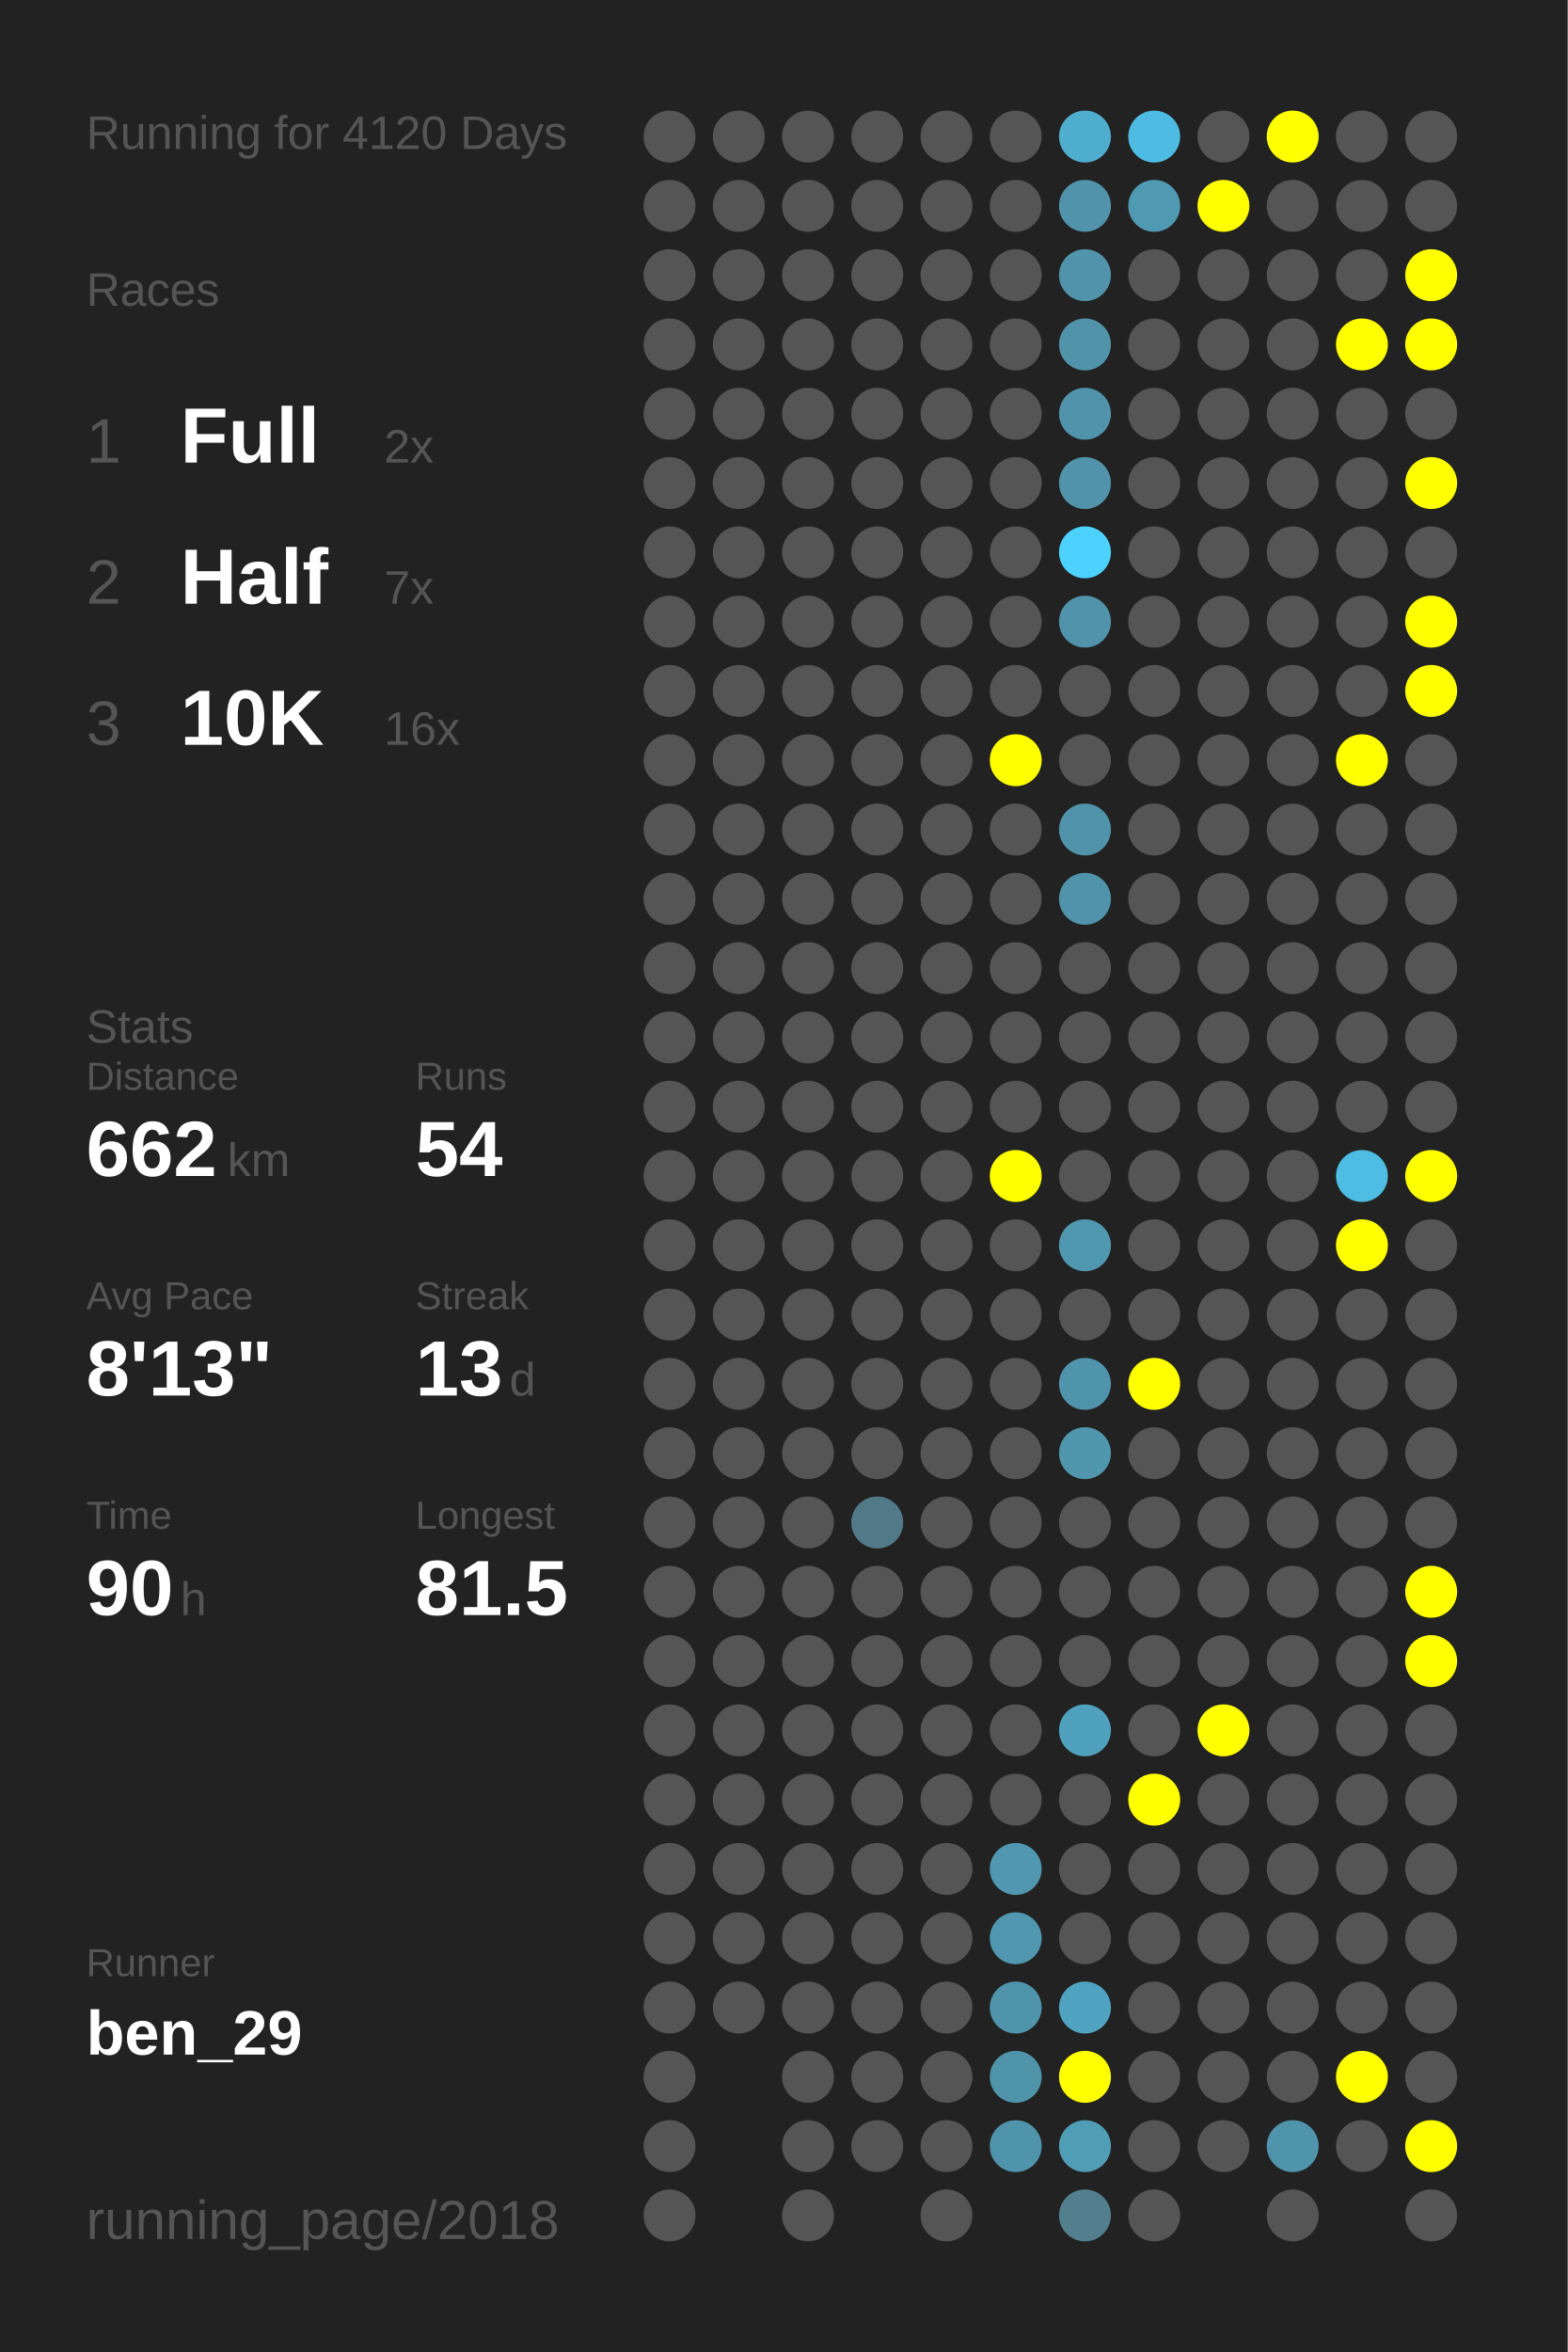
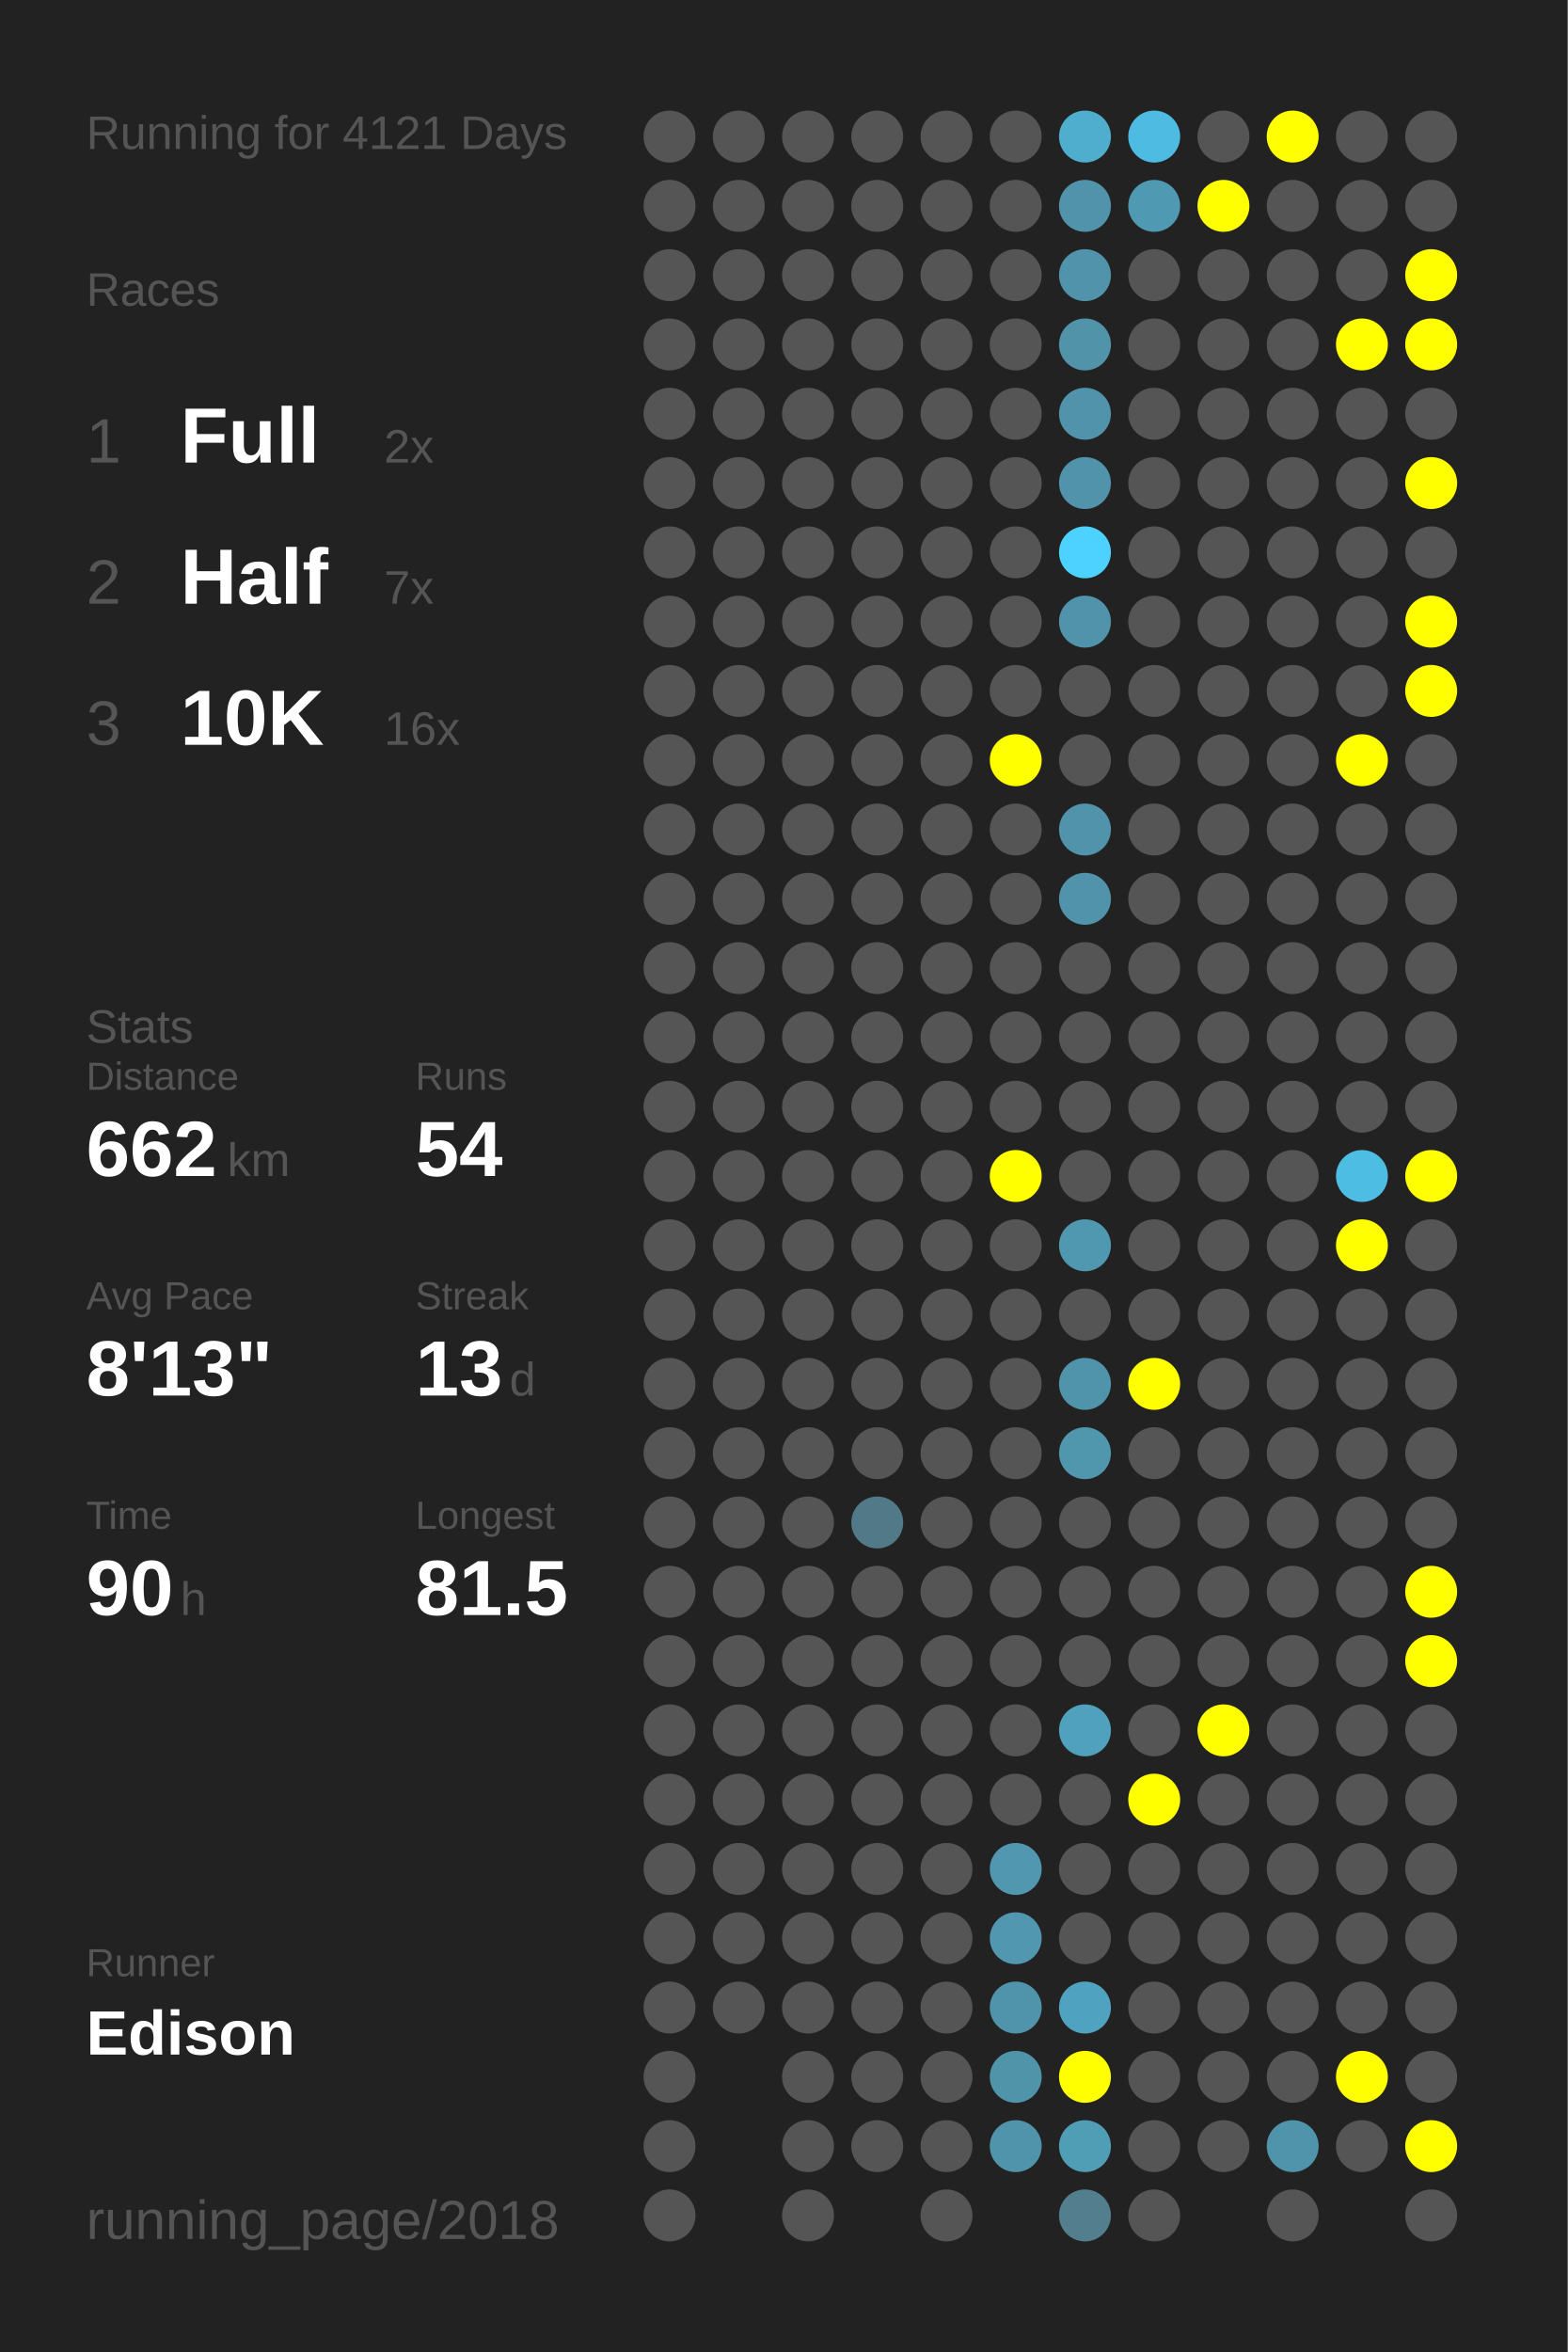
<svg xmlns="http://www.w3.org/2000/svg" baseProfile="full" height="300mm" version="1.1" viewBox="0,0,200,300" width="200mm">
  <defs />
  <rect fill="#222222" height="300" width="200" x="0" y="0" />
-   <text fill="#555555" style="font-size:6px; font-family:Arial;" x="11" y="19">Running for 4120 Days</text>
+   <text fill="#555555" style="font-size:6px; font-family:Arial;" x="11" y="19">Running for 4121 Days</text>
  <text fill="#555555" style="font-size:6px; font-family:Arial;" x="11" y="39">Races</text>
  <text fill="#555555" style="font-size:8px; font-family:Arial;" x="11" y="59">1</text>
  <text fill="#FFFFFF" style="font-size:10px; font-family:Arial; font-weight:bold;" x="23" y="59">Full</text>
  <text fill="#555555" style="font-size:6px; font-family:Arial;" x="49" y="59">2x</text>
  <text fill="#555555" style="font-size:8px; font-family:Arial;" x="11" y="77">2</text>
  <text fill="#FFFFFF" style="font-size:10px; font-family:Arial; font-weight:bold;" x="23" y="77">Half</text>
  <text fill="#555555" style="font-size:6px; font-family:Arial;" x="49" y="77">7x</text>
  <text fill="#555555" style="font-size:8px; font-family:Arial;" x="11" y="95">3</text>
  <text fill="#FFFFFF" style="font-size:10px; font-family:Arial; font-weight:bold;" x="23" y="95">10K</text>
  <text fill="#555555" style="font-size:6px; font-family:Arial;" x="49" y="95">16x</text>
  <text fill="#555555" style="font-size:6px; font-family:Arial;" x="11" y="133">Stats</text>
  <text fill="#555555" style="font-size:5px; font-family:Arial;" x="11" y="139">Distance</text>
  <text fill="#FFFFFF" style="font-size:10px; font-family:Arial; font-weight:bold;" x="11" y="150">662</text>
  <text fill="#555555" style="font-size:6px; font-family:Arial;" x="29" y="150">km</text>
  <text fill="#555555" style="font-size:5px; font-family:Arial;" x="53" y="139">Runs</text>
  <text fill="#FFFFFF" style="font-size:10px; font-family:Arial; font-weight:bold;" x="53" y="150">54</text>
  <text fill="#555555" style="font-size:5px; font-family:Arial;" x="11" y="167">Avg Pace</text>
  <text fill="#FFFFFF" style="font-size:10px; font-family:Arial; font-weight:bold;" x="11" y="178">8'13"</text>
  <text fill="#555555" style="font-size:5px; font-family:Arial;" x="53" y="167">Streak</text>
  <text fill="#FFFFFF" style="font-size:10px; font-family:Arial; font-weight:bold;" x="53" y="178">13</text>
  <text fill="#555555" style="font-size:6px; font-family:Arial;" x="65" y="178">d</text>
  <text fill="#555555" style="font-size:5px; font-family:Arial;" x="11" y="195">Time</text>
  <text fill="#FFFFFF" style="font-size:10px; font-family:Arial; font-weight:bold;" x="11" y="206">90</text>
  <text fill="#555555" style="font-size:6px; font-family:Arial;" x="23" y="206">h</text>
  <text fill="#555555" style="font-size:5px; font-family:Arial;" x="53" y="195">Longest</text>
  <text fill="#FFFFFF" style="font-size:10px; font-family:Arial; font-weight:bold;" x="53" y="206">81.5</text>
  <text fill="#555555" style="font-size:5px; font-family:Arial;" x="11" y="252.065">Runner</text>
-   <text fill="#FFFFFF" style="font-size:8px; font-family:Arial; font-weight:bold;" x="11" y="262.065">ben_29</text>
+   <text fill="#FFFFFF" style="font-size:8px; font-family:Arial; font-weight:bold;" x="11" y="262.065">Edison</text>
  <text fill="#555555" style="font-size:7px; font-family:Arial;" x="11" y="285.581">running_page/2018</text>
  <circle cx="85.417" cy="17.419" fill="#555555" r="3.312" />
  <circle cx="85.417" cy="26.258" fill="#555555" r="3.312" />
  <circle cx="85.417" cy="35.097" fill="#555555" r="3.312" />
  <circle cx="85.417" cy="43.935" fill="#555555" r="3.312" />
  <circle cx="85.417" cy="52.774" fill="#555555" r="3.312" />
  <circle cx="85.417" cy="61.613" fill="#555555" r="3.312" />
  <circle cx="85.417" cy="70.452" fill="#555555" r="3.312" />
  <circle cx="85.417" cy="79.29" fill="#555555" r="3.312" />
  <circle cx="85.417" cy="88.129" fill="#555555" r="3.312" />
  <circle cx="85.417" cy="96.968" fill="#555555" r="3.312" />
  <circle cx="85.417" cy="105.806" fill="#555555" r="3.312" />
  <circle cx="85.417" cy="114.645" fill="#555555" r="3.312" />
  <circle cx="85.417" cy="123.484" fill="#555555" r="3.312" />
  <circle cx="85.417" cy="132.323" fill="#555555" r="3.312" />
  <circle cx="85.417" cy="141.161" fill="#555555" r="3.312" />
  <circle cx="85.417" cy="150" fill="#555555" r="3.312" />
  <circle cx="85.417" cy="158.839" fill="#555555" r="3.312" />
  <circle cx="85.417" cy="167.677" fill="#555555" r="3.312" />
  <circle cx="85.417" cy="176.516" fill="#555555" r="3.312" />
  <circle cx="85.417" cy="185.355" fill="#555555" r="3.312" />
  <circle cx="85.417" cy="194.194" fill="#555555" r="3.312" />
  <circle cx="85.417" cy="203.032" fill="#555555" r="3.312" />
  <circle cx="85.417" cy="211.871" fill="#555555" r="3.312" />
  <circle cx="85.417" cy="220.71" fill="#555555" r="3.312" />
  <circle cx="85.417" cy="229.548" fill="#555555" r="3.312" />
  <circle cx="85.417" cy="238.387" fill="#555555" r="3.312" />
  <circle cx="85.417" cy="247.226" fill="#555555" r="3.312" />
  <circle cx="85.417" cy="256.065" fill="#555555" r="3.312" />
  <circle cx="85.417" cy="264.903" fill="#555555" r="3.312" />
  <circle cx="85.417" cy="273.742" fill="#555555" r="3.312" />
  <circle cx="85.417" cy="282.581" fill="#555555" r="3.312" />
  <circle cx="94.25" cy="17.419" fill="#555555" r="3.312" />
  <circle cx="94.25" cy="26.258" fill="#555555" r="3.312" />
  <circle cx="94.25" cy="35.097" fill="#555555" r="3.312" />
  <circle cx="94.25" cy="43.935" fill="#555555" r="3.312" />
  <circle cx="94.25" cy="52.774" fill="#555555" r="3.312" />
  <circle cx="94.25" cy="61.613" fill="#555555" r="3.312" />
  <circle cx="94.25" cy="70.452" fill="#555555" r="3.312" />
  <circle cx="94.25" cy="79.29" fill="#555555" r="3.312" />
  <circle cx="94.25" cy="88.129" fill="#555555" r="3.312" />
  <circle cx="94.25" cy="96.968" fill="#555555" r="3.312" />
  <circle cx="94.25" cy="105.806" fill="#555555" r="3.312" />
  <circle cx="94.25" cy="114.645" fill="#555555" r="3.312" />
  <circle cx="94.25" cy="123.484" fill="#555555" r="3.312" />
  <circle cx="94.25" cy="132.323" fill="#555555" r="3.312" />
  <circle cx="94.25" cy="141.161" fill="#555555" r="3.312" />
  <circle cx="94.25" cy="150" fill="#555555" r="3.312" />
  <circle cx="94.25" cy="158.839" fill="#555555" r="3.312" />
  <circle cx="94.25" cy="167.677" fill="#555555" r="3.312" />
  <circle cx="94.25" cy="176.516" fill="#555555" r="3.312" />
  <circle cx="94.25" cy="185.355" fill="#555555" r="3.312" />
  <circle cx="94.25" cy="194.194" fill="#555555" r="3.312" />
  <circle cx="94.25" cy="203.032" fill="#555555" r="3.312" />
  <circle cx="94.25" cy="211.871" fill="#555555" r="3.312" />
  <circle cx="94.25" cy="220.71" fill="#555555" r="3.312" />
  <circle cx="94.25" cy="229.548" fill="#555555" r="3.312" />
  <circle cx="94.25" cy="238.387" fill="#555555" r="3.312" />
  <circle cx="94.25" cy="247.226" fill="#555555" r="3.312" />
  <circle cx="94.25" cy="256.065" fill="#555555" r="3.312" />
  <circle cx="103.083" cy="17.419" fill="#555555" r="3.312" />
  <circle cx="103.083" cy="26.258" fill="#555555" r="3.312" />
  <circle cx="103.083" cy="35.097" fill="#555555" r="3.312" />
  <circle cx="103.083" cy="43.935" fill="#555555" r="3.312" />
  <circle cx="103.083" cy="52.774" fill="#555555" r="3.312" />
  <circle cx="103.083" cy="61.613" fill="#555555" r="3.312" />
  <circle cx="103.083" cy="70.452" fill="#555555" r="3.312" />
  <circle cx="103.083" cy="79.29" fill="#555555" r="3.312" />
  <circle cx="103.083" cy="88.129" fill="#555555" r="3.312" />
  <circle cx="103.083" cy="96.968" fill="#555555" r="3.312" />
  <circle cx="103.083" cy="105.806" fill="#555555" r="3.312" />
  <circle cx="103.083" cy="114.645" fill="#555555" r="3.312" />
  <circle cx="103.083" cy="123.484" fill="#555555" r="3.312" />
  <circle cx="103.083" cy="132.323" fill="#555555" r="3.312" />
  <circle cx="103.083" cy="141.161" fill="#555555" r="3.312" />
  <circle cx="103.083" cy="150" fill="#555555" r="3.312" />
  <circle cx="103.083" cy="158.839" fill="#555555" r="3.312" />
  <circle cx="103.083" cy="167.677" fill="#555555" r="3.312" />
  <circle cx="103.083" cy="176.516" fill="#555555" r="3.312" />
  <circle cx="103.083" cy="185.355" fill="#555555" r="3.312" />
  <circle cx="103.083" cy="194.194" fill="#555555" r="3.312" />
  <circle cx="103.083" cy="203.032" fill="#555555" r="3.312" />
  <circle cx="103.083" cy="211.871" fill="#555555" r="3.312" />
  <circle cx="103.083" cy="220.71" fill="#555555" r="3.312" />
  <circle cx="103.083" cy="229.548" fill="#555555" r="3.312" />
  <circle cx="103.083" cy="238.387" fill="#555555" r="3.312" />
  <circle cx="103.083" cy="247.226" fill="#555555" r="3.312" />
  <circle cx="103.083" cy="256.065" fill="#555555" r="3.312" />
  <circle cx="103.083" cy="264.903" fill="#555555" r="3.312" />
  <circle cx="103.083" cy="273.742" fill="#555555" r="3.312" />
  <circle cx="103.083" cy="282.581" fill="#555555" r="3.312" />
  <circle cx="111.917" cy="17.419" fill="#555555" r="3.312" />
  <circle cx="111.917" cy="26.258" fill="#555555" r="3.312" />
  <circle cx="111.917" cy="35.097" fill="#555555" r="3.312" />
  <circle cx="111.917" cy="43.935" fill="#555555" r="3.312" />
  <circle cx="111.917" cy="52.774" fill="#555555" r="3.312" />
  <circle cx="111.917" cy="61.613" fill="#555555" r="3.312" />
  <circle cx="111.917" cy="70.452" fill="#555555" r="3.312" />
  <circle cx="111.917" cy="79.29" fill="#555555" r="3.312" />
  <circle cx="111.917" cy="88.129" fill="#555555" r="3.312" />
  <circle cx="111.917" cy="96.968" fill="#555555" r="3.312" />
  <circle cx="111.917" cy="105.806" fill="#555555" r="3.312" />
  <circle cx="111.917" cy="114.645" fill="#555555" r="3.312" />
  <circle cx="111.917" cy="123.484" fill="#555555" r="3.312" />
  <circle cx="111.917" cy="132.323" fill="#555555" r="3.312" />
  <circle cx="111.917" cy="141.161" fill="#555555" r="3.312" />
  <circle cx="111.917" cy="150" fill="#555555" r="3.312" />
  <circle cx="111.917" cy="158.839" fill="#555555" r="3.312" />
  <circle cx="111.917" cy="167.677" fill="#555555" r="3.312" />
  <circle cx="111.917" cy="176.516" fill="#555555" r="3.312" />
  <circle cx="111.917" cy="185.355" fill="#555555" r="3.312" />
  <circle cx="111.917" cy="194.194" fill="#527987" r="3.312" />
  <circle cx="111.917" cy="203.032" fill="#555555" r="3.312" />
  <circle cx="111.917" cy="211.871" fill="#555555" r="3.312" />
  <circle cx="111.917" cy="220.71" fill="#555555" r="3.312" />
  <circle cx="111.917" cy="229.548" fill="#555555" r="3.312" />
  <circle cx="111.917" cy="238.387" fill="#555555" r="3.312" />
  <circle cx="111.917" cy="247.226" fill="#555555" r="3.312" />
  <circle cx="111.917" cy="256.065" fill="#555555" r="3.312" />
  <circle cx="111.917" cy="264.903" fill="#555555" r="3.312" />
  <circle cx="111.917" cy="273.742" fill="#555555" r="3.312" />
  <circle cx="120.75" cy="17.419" fill="#555555" r="3.312" />
  <circle cx="120.75" cy="26.258" fill="#555555" r="3.312" />
  <circle cx="120.75" cy="35.097" fill="#555555" r="3.312" />
  <circle cx="120.75" cy="43.935" fill="#555555" r="3.312" />
  <circle cx="120.75" cy="52.774" fill="#555555" r="3.312" />
  <circle cx="120.75" cy="61.613" fill="#555555" r="3.312" />
  <circle cx="120.75" cy="70.452" fill="#555555" r="3.312" />
  <circle cx="120.75" cy="79.29" fill="#555555" r="3.312" />
  <circle cx="120.75" cy="88.129" fill="#555555" r="3.312" />
  <circle cx="120.75" cy="96.968" fill="#555555" r="3.312" />
  <circle cx="120.75" cy="105.806" fill="#555555" r="3.312" />
  <circle cx="120.75" cy="114.645" fill="#555555" r="3.312" />
  <circle cx="120.75" cy="123.484" fill="#555555" r="3.312" />
  <circle cx="120.75" cy="132.323" fill="#555555" r="3.312" />
  <circle cx="120.75" cy="141.161" fill="#555555" r="3.312" />
  <circle cx="120.75" cy="150" fill="#555555" r="3.312" />
  <circle cx="120.75" cy="158.839" fill="#555555" r="3.312" />
  <circle cx="120.75" cy="167.677" fill="#555555" r="3.312" />
  <circle cx="120.75" cy="176.516" fill="#555555" r="3.312" />
  <circle cx="120.75" cy="185.355" fill="#555555" r="3.312" />
  <circle cx="120.75" cy="194.194" fill="#555555" r="3.312" />
  <circle cx="120.75" cy="203.032" fill="#555555" r="3.312" />
  <circle cx="120.75" cy="211.871" fill="#555555" r="3.312" />
  <circle cx="120.75" cy="220.71" fill="#555555" r="3.312" />
  <circle cx="120.75" cy="229.548" fill="#555555" r="3.312" />
  <circle cx="120.75" cy="238.387" fill="#555555" r="3.312" />
  <circle cx="120.75" cy="247.226" fill="#555555" r="3.312" />
  <circle cx="120.75" cy="256.065" fill="#555555" r="3.312" />
  <circle cx="120.75" cy="264.903" fill="#555555" r="3.312" />
  <circle cx="120.75" cy="273.742" fill="#555555" r="3.312" />
  <circle cx="120.75" cy="282.581" fill="#555555" r="3.312" />
  <circle cx="129.583" cy="17.419" fill="#555555" r="3.312" />
  <circle cx="129.583" cy="26.258" fill="#555555" r="3.312" />
  <circle cx="129.583" cy="35.097" fill="#555555" r="3.312" />
  <circle cx="129.583" cy="43.935" fill="#555555" r="3.312" />
  <circle cx="129.583" cy="52.774" fill="#555555" r="3.312" />
  <circle cx="129.583" cy="61.613" fill="#555555" r="3.312" />
  <circle cx="129.583" cy="70.452" fill="#555555" r="3.312" />
  <circle cx="129.583" cy="79.29" fill="#555555" r="3.312" />
  <circle cx="129.583" cy="88.129" fill="#555555" r="3.312" />
  <circle cx="129.583" cy="96.968" fill="#FFFF00" r="3.312" />
  <circle cx="129.583" cy="105.806" fill="#555555" r="3.312" />
  <circle cx="129.583" cy="114.645" fill="#555555" r="3.312" />
  <circle cx="129.583" cy="123.484" fill="#555555" r="3.312" />
  <circle cx="129.583" cy="132.323" fill="#555555" r="3.312" />
  <circle cx="129.583" cy="141.161" fill="#555555" r="3.312" />
  <circle cx="129.583" cy="150" fill="#FFFF00" r="3.312" />
  <circle cx="129.583" cy="158.839" fill="#555555" r="3.312" />
  <circle cx="129.583" cy="167.677" fill="#555555" r="3.312" />
  <circle cx="129.583" cy="176.516" fill="#555555" r="3.312" />
  <circle cx="129.583" cy="185.355" fill="#555555" r="3.312" />
  <circle cx="129.583" cy="194.194" fill="#555555" r="3.312" />
  <circle cx="129.583" cy="203.032" fill="#555555" r="3.312" />
  <circle cx="129.583" cy="211.871" fill="#555555" r="3.312" />
  <circle cx="129.583" cy="220.71" fill="#555555" r="3.312" />
  <circle cx="129.583" cy="229.548" fill="#555555" r="3.312" />
  <circle cx="129.583" cy="238.387" fill="#5097af" r="3.312" />
  <circle cx="129.583" cy="247.226" fill="#5097af" r="3.312" />
  <circle cx="129.583" cy="256.065" fill="#5094ab" r="3.312" />
  <circle cx="129.583" cy="264.903" fill="#5094aa" r="3.312" />
  <circle cx="129.583" cy="273.742" fill="#5094ab" r="3.312" />
  <circle cx="138.417" cy="17.419" fill="#4fadcd" r="3.312" />
  <circle cx="138.417" cy="26.258" fill="#5093aa" r="3.312" />
  <circle cx="138.417" cy="35.097" fill="#5093aa" r="3.312" />
  <circle cx="138.417" cy="43.935" fill="#5193a9" r="3.312" />
  <circle cx="138.417" cy="52.774" fill="#5093aa" r="3.312" />
  <circle cx="138.417" cy="61.613" fill="#5093aa" r="3.312" />
  <circle cx="138.417" cy="70.452" fill="#4dd1fe" r="3.312" />
  <circle cx="138.417" cy="79.29" fill="#5093aa" r="3.312" />
  <circle cx="138.417" cy="88.129" fill="#555555" r="3.312" />
  <circle cx="138.417" cy="96.968" fill="#555555" r="3.312" />
  <circle cx="138.417" cy="105.806" fill="#5093aa" r="3.312" />
  <circle cx="138.417" cy="114.645" fill="#5093aa" r="3.312" />
  <circle cx="138.417" cy="123.484" fill="#555555" r="3.312" />
  <circle cx="138.417" cy="132.323" fill="#555555" r="3.312" />
  <circle cx="138.417" cy="141.161" fill="#555555" r="3.312" />
  <circle cx="138.417" cy="150" fill="#555555" r="3.312" />
  <circle cx="138.417" cy="158.839" fill="#5098b0" r="3.312" />
  <circle cx="138.417" cy="167.677" fill="#555555" r="3.312" />
  <circle cx="138.417" cy="176.516" fill="#5094ab" r="3.312" />
  <circle cx="138.417" cy="185.355" fill="#5096ad" r="3.312" />
  <circle cx="138.417" cy="194.194" fill="#555555" r="3.312" />
  <circle cx="138.417" cy="203.032" fill="#555555" r="3.312" />
  <circle cx="138.417" cy="211.871" fill="#555555" r="3.312" />
  <circle cx="138.417" cy="220.71" fill="#50a1bd" r="3.312" />
  <circle cx="138.417" cy="229.548" fill="#555555" r="3.312" />
  <circle cx="138.417" cy="238.387" fill="#555555" r="3.312" />
  <circle cx="138.417" cy="247.226" fill="#555555" r="3.312" />
  <circle cx="138.417" cy="256.065" fill="#4fa3c0" r="3.312" />
  <circle cx="138.417" cy="264.903" fill="#FFFF00" r="3.312" />
  <circle cx="138.417" cy="273.742" fill="#509db6" r="3.312" />
  <circle cx="138.417" cy="282.581" fill="#527e8d" r="3.312" />
  <circle cx="147.25" cy="17.419" fill="#4ebce2" r="3.312" />
  <circle cx="147.25" cy="26.258" fill="#5099b2" r="3.312" />
  <circle cx="147.25" cy="35.097" fill="#555555" r="3.312" />
  <circle cx="147.25" cy="43.935" fill="#555555" r="3.312" />
  <circle cx="147.25" cy="52.774" fill="#555555" r="3.312" />
  <circle cx="147.25" cy="61.613" fill="#555555" r="3.312" />
  <circle cx="147.25" cy="70.452" fill="#555555" r="3.312" />
  <circle cx="147.25" cy="79.29" fill="#555555" r="3.312" />
  <circle cx="147.25" cy="88.129" fill="#555555" r="3.312" />
  <circle cx="147.25" cy="96.968" fill="#555555" r="3.312" />
  <circle cx="147.25" cy="105.806" fill="#555555" r="3.312" />
  <circle cx="147.25" cy="114.645" fill="#555555" r="3.312" />
  <circle cx="147.25" cy="123.484" fill="#555555" r="3.312" />
  <circle cx="147.25" cy="132.323" fill="#555555" r="3.312" />
  <circle cx="147.25" cy="141.161" fill="#555555" r="3.312" />
  <circle cx="147.25" cy="150" fill="#555555" r="3.312" />
  <circle cx="147.25" cy="158.839" fill="#555555" r="3.312" />
  <circle cx="147.25" cy="167.677" fill="#555555" r="3.312" />
  <circle cx="147.25" cy="176.516" fill="#FFFF00" r="3.312" />
  <circle cx="147.25" cy="185.355" fill="#555555" r="3.312" />
  <circle cx="147.25" cy="194.194" fill="#555555" r="3.312" />
  <circle cx="147.25" cy="203.032" fill="#555555" r="3.312" />
  <circle cx="147.25" cy="211.871" fill="#555555" r="3.312" />
  <circle cx="147.25" cy="220.71" fill="#555555" r="3.312" />
  <circle cx="147.25" cy="229.548" fill="#FFFF00" r="3.312" />
  <circle cx="147.25" cy="238.387" fill="#555555" r="3.312" />
  <circle cx="147.25" cy="247.226" fill="#555555" r="3.312" />
  <circle cx="147.25" cy="256.065" fill="#555555" r="3.312" />
  <circle cx="147.25" cy="264.903" fill="#555555" r="3.312" />
  <circle cx="147.25" cy="273.742" fill="#555555" r="3.312" />
  <circle cx="147.25" cy="282.581" fill="#555555" r="3.312" />
  <circle cx="156.083" cy="17.419" fill="#555555" r="3.312" />
  <circle cx="156.083" cy="26.258" fill="#FFFF00" r="3.312" />
  <circle cx="156.083" cy="35.097" fill="#555555" r="3.312" />
  <circle cx="156.083" cy="43.935" fill="#555555" r="3.312" />
  <circle cx="156.083" cy="52.774" fill="#555555" r="3.312" />
  <circle cx="156.083" cy="61.613" fill="#555555" r="3.312" />
  <circle cx="156.083" cy="70.452" fill="#555555" r="3.312" />
  <circle cx="156.083" cy="79.29" fill="#555555" r="3.312" />
  <circle cx="156.083" cy="88.129" fill="#555555" r="3.312" />
  <circle cx="156.083" cy="96.968" fill="#555555" r="3.312" />
  <circle cx="156.083" cy="105.806" fill="#555555" r="3.312" />
  <circle cx="156.083" cy="114.645" fill="#555555" r="3.312" />
  <circle cx="156.083" cy="123.484" fill="#555555" r="3.312" />
  <circle cx="156.083" cy="132.323" fill="#555555" r="3.312" />
  <circle cx="156.083" cy="141.161" fill="#555555" r="3.312" />
  <circle cx="156.083" cy="150" fill="#555555" r="3.312" />
  <circle cx="156.083" cy="158.839" fill="#555555" r="3.312" />
  <circle cx="156.083" cy="167.677" fill="#555555" r="3.312" />
  <circle cx="156.083" cy="176.516" fill="#555555" r="3.312" />
  <circle cx="156.083" cy="185.355" fill="#555555" r="3.312" />
  <circle cx="156.083" cy="194.194" fill="#555555" r="3.312" />
  <circle cx="156.083" cy="203.032" fill="#555555" r="3.312" />
  <circle cx="156.083" cy="211.871" fill="#555555" r="3.312" />
  <circle cx="156.083" cy="220.71" fill="#FFFF00" r="3.312" />
  <circle cx="156.083" cy="229.548" fill="#555555" r="3.312" />
  <circle cx="156.083" cy="238.387" fill="#555555" r="3.312" />
  <circle cx="156.083" cy="247.226" fill="#555555" r="3.312" />
  <circle cx="156.083" cy="256.065" fill="#555555" r="3.312" />
  <circle cx="156.083" cy="264.903" fill="#555555" r="3.312" />
  <circle cx="156.083" cy="273.742" fill="#555555" r="3.312" />
  <circle cx="164.917" cy="17.419" fill="#FFFF00" r="3.312" />
  <circle cx="164.917" cy="26.258" fill="#555555" r="3.312" />
  <circle cx="164.917" cy="35.097" fill="#555555" r="3.312" />
  <circle cx="164.917" cy="43.935" fill="#555555" r="3.312" />
  <circle cx="164.917" cy="52.774" fill="#555555" r="3.312" />
  <circle cx="164.917" cy="61.613" fill="#555555" r="3.312" />
  <circle cx="164.917" cy="70.452" fill="#555555" r="3.312" />
  <circle cx="164.917" cy="79.29" fill="#555555" r="3.312" />
  <circle cx="164.917" cy="88.129" fill="#555555" r="3.312" />
  <circle cx="164.917" cy="96.968" fill="#555555" r="3.312" />
  <circle cx="164.917" cy="105.806" fill="#555555" r="3.312" />
  <circle cx="164.917" cy="114.645" fill="#555555" r="3.312" />
  <circle cx="164.917" cy="123.484" fill="#555555" r="3.312" />
  <circle cx="164.917" cy="132.323" fill="#555555" r="3.312" />
  <circle cx="164.917" cy="141.161" fill="#555555" r="3.312" />
  <circle cx="164.917" cy="150" fill="#555555" r="3.312" />
  <circle cx="164.917" cy="158.839" fill="#555555" r="3.312" />
  <circle cx="164.917" cy="167.677" fill="#555555" r="3.312" />
  <circle cx="164.917" cy="176.516" fill="#555555" r="3.312" />
  <circle cx="164.917" cy="185.355" fill="#555555" r="3.312" />
  <circle cx="164.917" cy="194.194" fill="#555555" r="3.312" />
  <circle cx="164.917" cy="203.032" fill="#555555" r="3.312" />
  <circle cx="164.917" cy="211.871" fill="#555555" r="3.312" />
  <circle cx="164.917" cy="220.71" fill="#555555" r="3.312" />
  <circle cx="164.917" cy="229.548" fill="#555555" r="3.312" />
  <circle cx="164.917" cy="238.387" fill="#555555" r="3.312" />
  <circle cx="164.917" cy="247.226" fill="#555555" r="3.312" />
  <circle cx="164.917" cy="256.065" fill="#555555" r="3.312" />
  <circle cx="164.917" cy="264.903" fill="#555555" r="3.312" />
  <circle cx="164.917" cy="273.742" fill="#5094ab" r="3.312" />
  <circle cx="164.917" cy="282.581" fill="#555555" r="3.312" />
  <circle cx="173.75" cy="17.419" fill="#555555" r="3.312" />
  <circle cx="173.75" cy="26.258" fill="#555555" r="3.312" />
  <circle cx="173.75" cy="35.097" fill="#555555" r="3.312" />
  <circle cx="173.75" cy="43.935" fill="#FFFF00" r="3.312" />
  <circle cx="173.75" cy="52.774" fill="#555555" r="3.312" />
  <circle cx="173.75" cy="61.613" fill="#555555" r="3.312" />
  <circle cx="173.75" cy="70.452" fill="#555555" r="3.312" />
  <circle cx="173.75" cy="79.29" fill="#555555" r="3.312" />
  <circle cx="173.75" cy="88.129" fill="#555555" r="3.312" />
  <circle cx="173.75" cy="96.968" fill="#FFFF00" r="3.312" />
  <circle cx="173.75" cy="105.806" fill="#555555" r="3.312" />
  <circle cx="173.75" cy="114.645" fill="#555555" r="3.312" />
  <circle cx="173.75" cy="123.484" fill="#555555" r="3.312" />
  <circle cx="173.75" cy="132.323" fill="#555555" r="3.312" />
  <circle cx="173.75" cy="141.161" fill="#555555" r="3.312" />
  <circle cx="173.75" cy="150" fill="#4ebde3" r="3.312" />
  <circle cx="173.75" cy="158.839" fill="#FFFF00" r="3.312" />
  <circle cx="173.75" cy="167.677" fill="#555555" r="3.312" />
  <circle cx="173.75" cy="176.516" fill="#555555" r="3.312" />
  <circle cx="173.75" cy="185.355" fill="#555555" r="3.312" />
  <circle cx="173.75" cy="194.194" fill="#555555" r="3.312" />
  <circle cx="173.75" cy="203.032" fill="#555555" r="3.312" />
  <circle cx="173.75" cy="211.871" fill="#555555" r="3.312" />
  <circle cx="173.75" cy="220.71" fill="#555555" r="3.312" />
  <circle cx="173.75" cy="229.548" fill="#555555" r="3.312" />
  <circle cx="173.75" cy="238.387" fill="#555555" r="3.312" />
  <circle cx="173.75" cy="247.226" fill="#555555" r="3.312" />
  <circle cx="173.75" cy="256.065" fill="#555555" r="3.312" />
  <circle cx="173.75" cy="264.903" fill="#FFFF00" r="3.312" />
  <circle cx="173.75" cy="273.742" fill="#555555" r="3.312" />
  <circle cx="182.583" cy="17.419" fill="#555555" r="3.312" />
  <circle cx="182.583" cy="26.258" fill="#555555" r="3.312" />
  <circle cx="182.583" cy="35.097" fill="#FFFF00" r="3.312" />
  <circle cx="182.583" cy="43.935" fill="#FFFF00" r="3.312" />
  <circle cx="182.583" cy="52.774" fill="#555555" r="3.312" />
  <circle cx="182.583" cy="61.613" fill="#FFFF00" r="3.312" />
  <circle cx="182.583" cy="70.452" fill="#555555" r="3.312" />
  <circle cx="182.583" cy="79.29" fill="#FFFF00" r="3.312" />
  <circle cx="182.583" cy="88.129" fill="#FFFF00" r="3.312" />
  <circle cx="182.583" cy="96.968" fill="#555555" r="3.312" />
  <circle cx="182.583" cy="105.806" fill="#555555" r="3.312" />
  <circle cx="182.583" cy="114.645" fill="#555555" r="3.312" />
  <circle cx="182.583" cy="123.484" fill="#555555" r="3.312" />
  <circle cx="182.583" cy="132.323" fill="#555555" r="3.312" />
  <circle cx="182.583" cy="141.161" fill="#555555" r="3.312" />
  <circle cx="182.583" cy="150" fill="#FFFF00" r="3.312" />
  <circle cx="182.583" cy="158.839" fill="#555555" r="3.312" />
  <circle cx="182.583" cy="167.677" fill="#555555" r="3.312" />
  <circle cx="182.583" cy="176.516" fill="#555555" r="3.312" />
  <circle cx="182.583" cy="185.355" fill="#555555" r="3.312" />
  <circle cx="182.583" cy="194.194" fill="#555555" r="3.312" />
  <circle cx="182.583" cy="203.032" fill="#FFFF00" r="3.312" />
  <circle cx="182.583" cy="211.871" fill="#FFFF00" r="3.312" />
  <circle cx="182.583" cy="220.71" fill="#555555" r="3.312" />
  <circle cx="182.583" cy="229.548" fill="#555555" r="3.312" />
  <circle cx="182.583" cy="238.387" fill="#555555" r="3.312" />
  <circle cx="182.583" cy="247.226" fill="#555555" r="3.312" />
  <circle cx="182.583" cy="256.065" fill="#555555" r="3.312" />
  <circle cx="182.583" cy="264.903" fill="#555555" r="3.312" />
  <circle cx="182.583" cy="273.742" fill="#FFFF00" r="3.312" />
  <circle cx="182.583" cy="282.581" fill="#555555" r="3.312" />
</svg>
